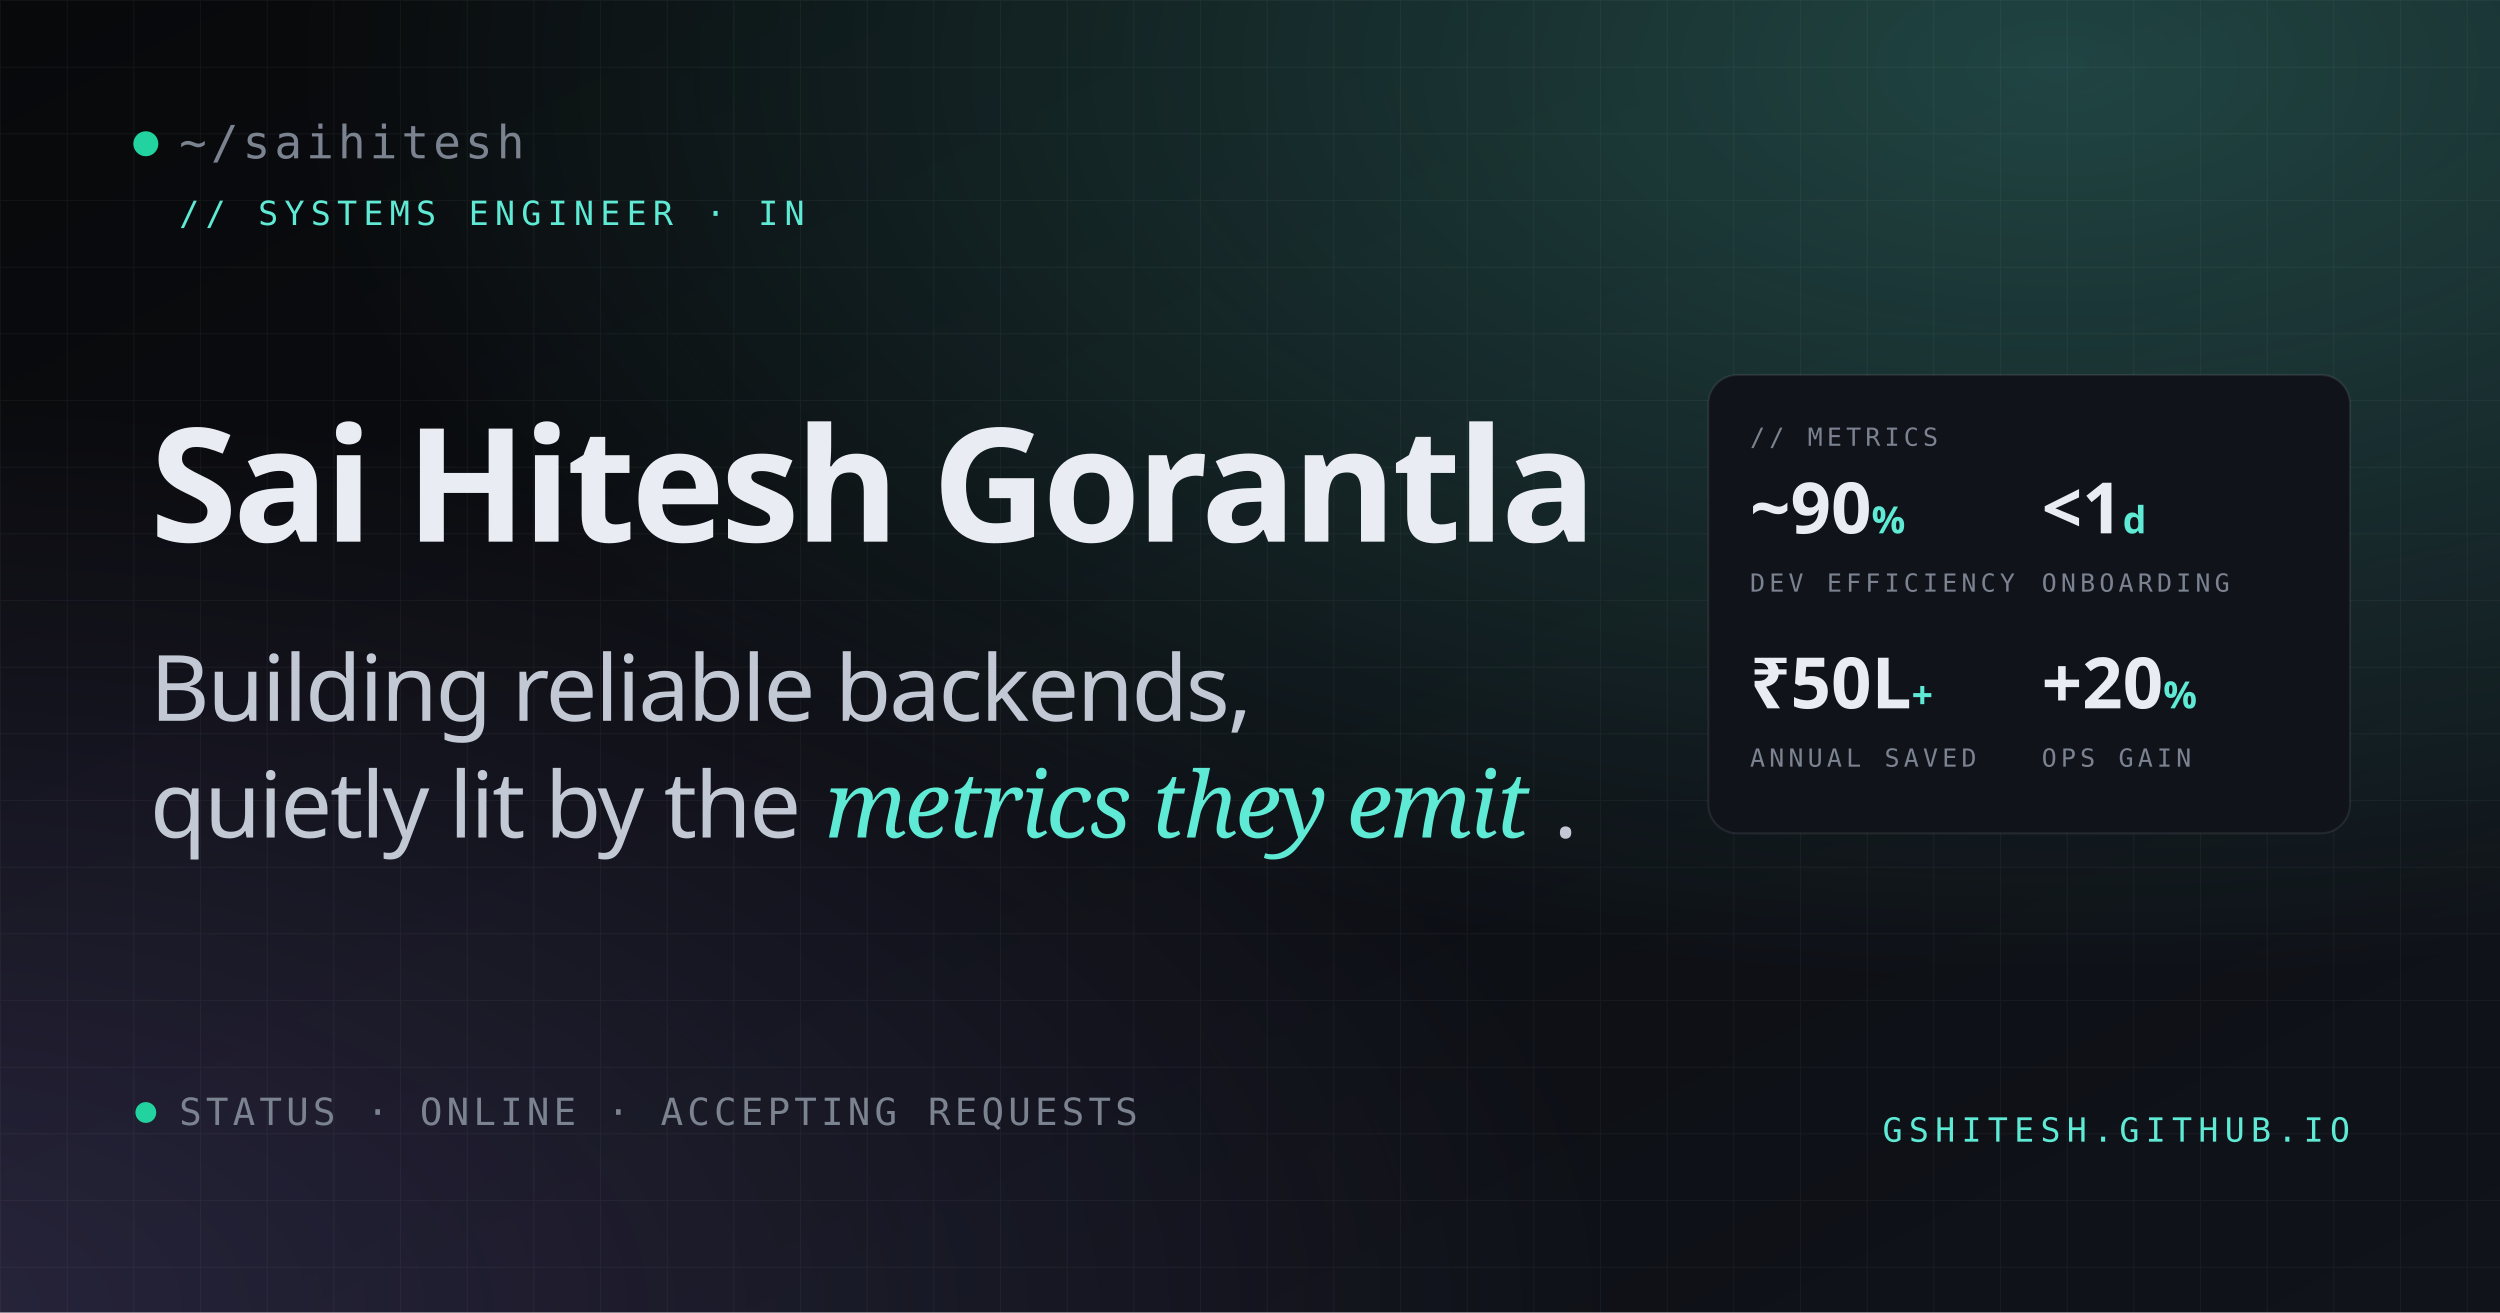
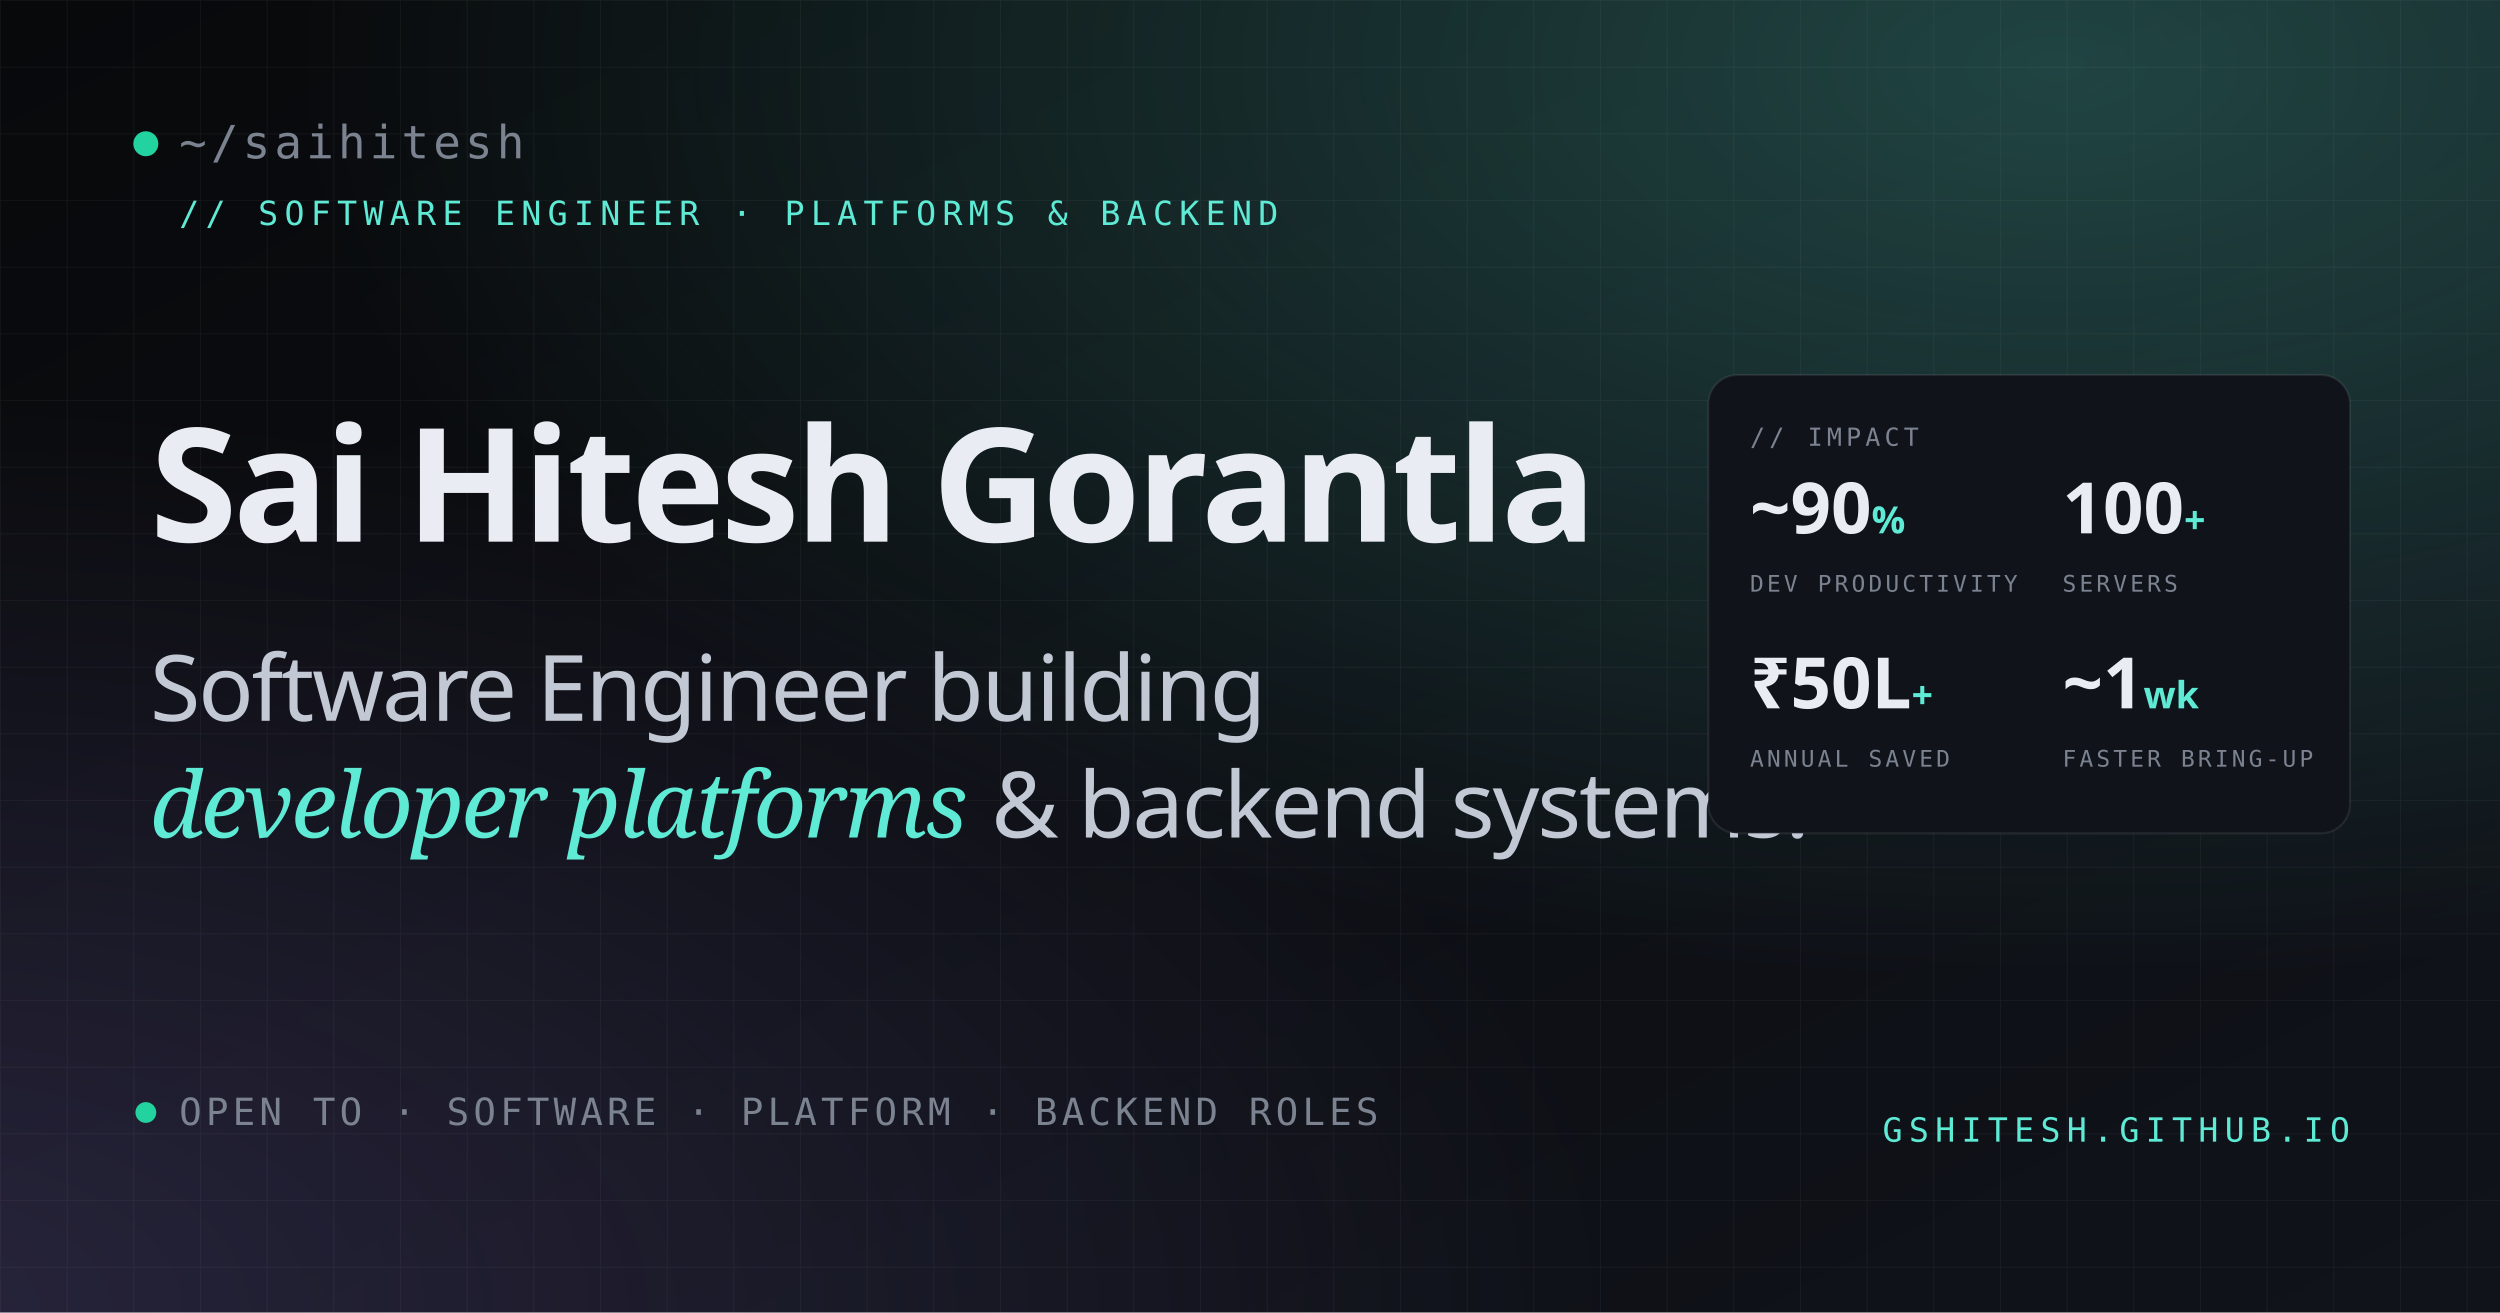
<svg xmlns="http://www.w3.org/2000/svg" viewBox="0 0 1200 630" width="1200" height="630">
  <defs>
    <linearGradient id="bg" x1="0" y1="0" x2="1" y2="1">
      <stop offset="0" stop-color="#08090b" />
      <stop offset="1" stop-color="#10131a" />
    </linearGradient>
    <radialGradient id="glow1" cx=".82" cy=".05" r=".7">
      <stop offset="0" stop-color="#5eead4" stop-opacity=".25" />
      <stop offset="1" stop-color="#5eead4" stop-opacity="0" />
    </radialGradient>
    <radialGradient id="glow2" cx="-.05" cy="1" r=".7">
      <stop offset="0" stop-color="#a78bfa" stop-opacity=".18" />
      <stop offset="1" stop-color="#a78bfa" stop-opacity="0" />
    </radialGradient>
    <pattern id="grid" width="32" height="32" patternUnits="userSpaceOnUse">
      <path d="M32 0 L0 0 0 32" stroke="rgba(255,255,255,.04)" fill="none" stroke-width="1" />
    </pattern>
  </defs>
  <rect width="1200" height="630" fill="url(#bg)" />
  <rect width="1200" height="630" fill="url(#grid)" />
  <rect width="1200" height="630" fill="url(#glow1)" />
  <rect width="1200" height="630" fill="url(#glow2)" />
  <g transform="translate(72,76)" font-family="Geist Mono, ui-monospace, monospace" fill="#7b8290" font-size="22" letter-spacing="2">
    <circle cx="-2" cy="-7" r="6" fill="#22d3a0" />
    <text x="14" y="0">~/saihitesh</text>
-     <text x="14" y="32" font-size="16" fill="#5eead4" letter-spacing="3">// SYSTEMS ENGINEER · IN</text>
+     <text x="14" y="32" font-size="16" fill="#5eead4" letter-spacing="3">// SOFTWARE ENGINEER · PLATFORMS &amp; BACKEND</text>
  </g>
  <g transform="translate(72,260)" fill="#e9edf3" font-family="Geist, system-ui, sans-serif">
    <text x="0" y="0" font-size="76" font-weight="600" letter-spacing="-2">Sai Hitesh Gorantla</text>
-     <text x="0" y="86" font-size="44" font-weight="500" fill="#c2c8d4" letter-spacing="-1">Building reliable backends,</text>
+     <text x="0" y="86" font-size="44" font-weight="500" fill="#c2c8d4" letter-spacing="-1">Software Engineer building</text>
    <text x="0" y="142" font-size="44" font-weight="500" letter-spacing="-1">
-       <tspan fill="#c2c8d4">quietly lit by the </tspan>
-       <tspan fill="#5eead4" font-style="italic" font-family="Instrument Serif, serif" font-weight="400">metrics they emit</tspan>
-       <tspan fill="#c2c8d4">.</tspan>
+       <tspan fill="#5eead4" font-style="italic" font-family="Instrument Serif, serif" font-weight="400">developer platforms</tspan>
+       <tspan fill="#c2c8d4"> &amp; backend systems.</tspan>
    </text>
  </g>
  <g transform="translate(72,540)" font-family="Geist Mono, monospace" font-size="18" fill="#7b8290" letter-spacing="2">
    <circle cx="-2" cy="-6" r="5" fill="#22d3a0" />
-     <text x="14" y="0">STATUS · ONLINE · ACCEPTING REQUESTS</text>
+     <text x="14" y="0">OPEN TO · SOFTWARE · PLATFORM · BACKEND ROLES</text>
  </g>
  <g transform="translate(1128,548)" text-anchor="end" font-family="Geist Mono, monospace" font-size="16" fill="#5eead4" letter-spacing="3">
    <text>GSHITESH.GITHUB.IO</text>
  </g>
  <g transform="translate(820,180)">
    <rect width="308" height="220" fill="#10131a" stroke="rgba(255,255,255,.08)" rx="14" />
-     <text x="20" y="34" font-family="Geist Mono, monospace" font-size="12" fill="#7b8290" letter-spacing="2">// METRICS</text>
+     <text x="20" y="34" font-family="Geist Mono, monospace" font-size="12" fill="#7b8290" letter-spacing="2">// IMPACT</text>
    <g font-family="Geist, sans-serif" fill="#e9edf3">
      <text x="20" y="76" font-size="34" font-weight="600">~90<tspan font-size="18" fill="#5eead4">%</tspan>
      </text>
-       <text x="20" y="104" font-size="12" font-family="Geist Mono, monospace" fill="#7b8290" letter-spacing="2">DEV EFFICIENCY</text>
-       <text x="160" y="76" font-size="34" font-weight="600">&lt;1<tspan font-size="18" fill="#5eead4">d</tspan>
+       <text x="20" y="104" font-size="11" font-family="Geist Mono, monospace" fill="#7b8290" letter-spacing="1.5">DEV PRODUCTIVITY</text>
+       <text x="170" y="76" font-size="34" font-weight="600">100<tspan font-size="18" fill="#5eead4">+</tspan>
      </text>
-       <text x="160" y="104" font-size="12" font-family="Geist Mono, monospace" fill="#7b8290" letter-spacing="2">ONBOARDING</text>
+       <text x="170" y="104" font-size="11" font-family="Geist Mono, monospace" fill="#7b8290" letter-spacing="1.5">SERVERS</text>
      <text x="20" y="160" font-size="34" font-weight="600">₹50L<tspan font-size="18" fill="#5eead4">+</tspan>
      </text>
-       <text x="20" y="188" font-size="12" font-family="Geist Mono, monospace" fill="#7b8290" letter-spacing="2">ANNUAL SAVED</text>
-       <text x="160" y="160" font-size="34" font-weight="600">+20<tspan font-size="18" fill="#5eead4">%</tspan>
+       <text x="20" y="188" font-size="11" font-family="Geist Mono, monospace" fill="#7b8290" letter-spacing="1.5">ANNUAL SAVED</text>
+       <text x="170" y="160" font-size="34" font-weight="600">~1<tspan font-size="18" fill="#5eead4">wk</tspan>
      </text>
-       <text x="160" y="188" font-size="12" font-family="Geist Mono, monospace" fill="#7b8290" letter-spacing="2">OPS GAIN</text>
+       <text x="170" y="188" font-size="11" font-family="Geist Mono, monospace" fill="#7b8290" letter-spacing="1.5">FASTER BRING-UP</text>
    </g>
  </g>
</svg>
